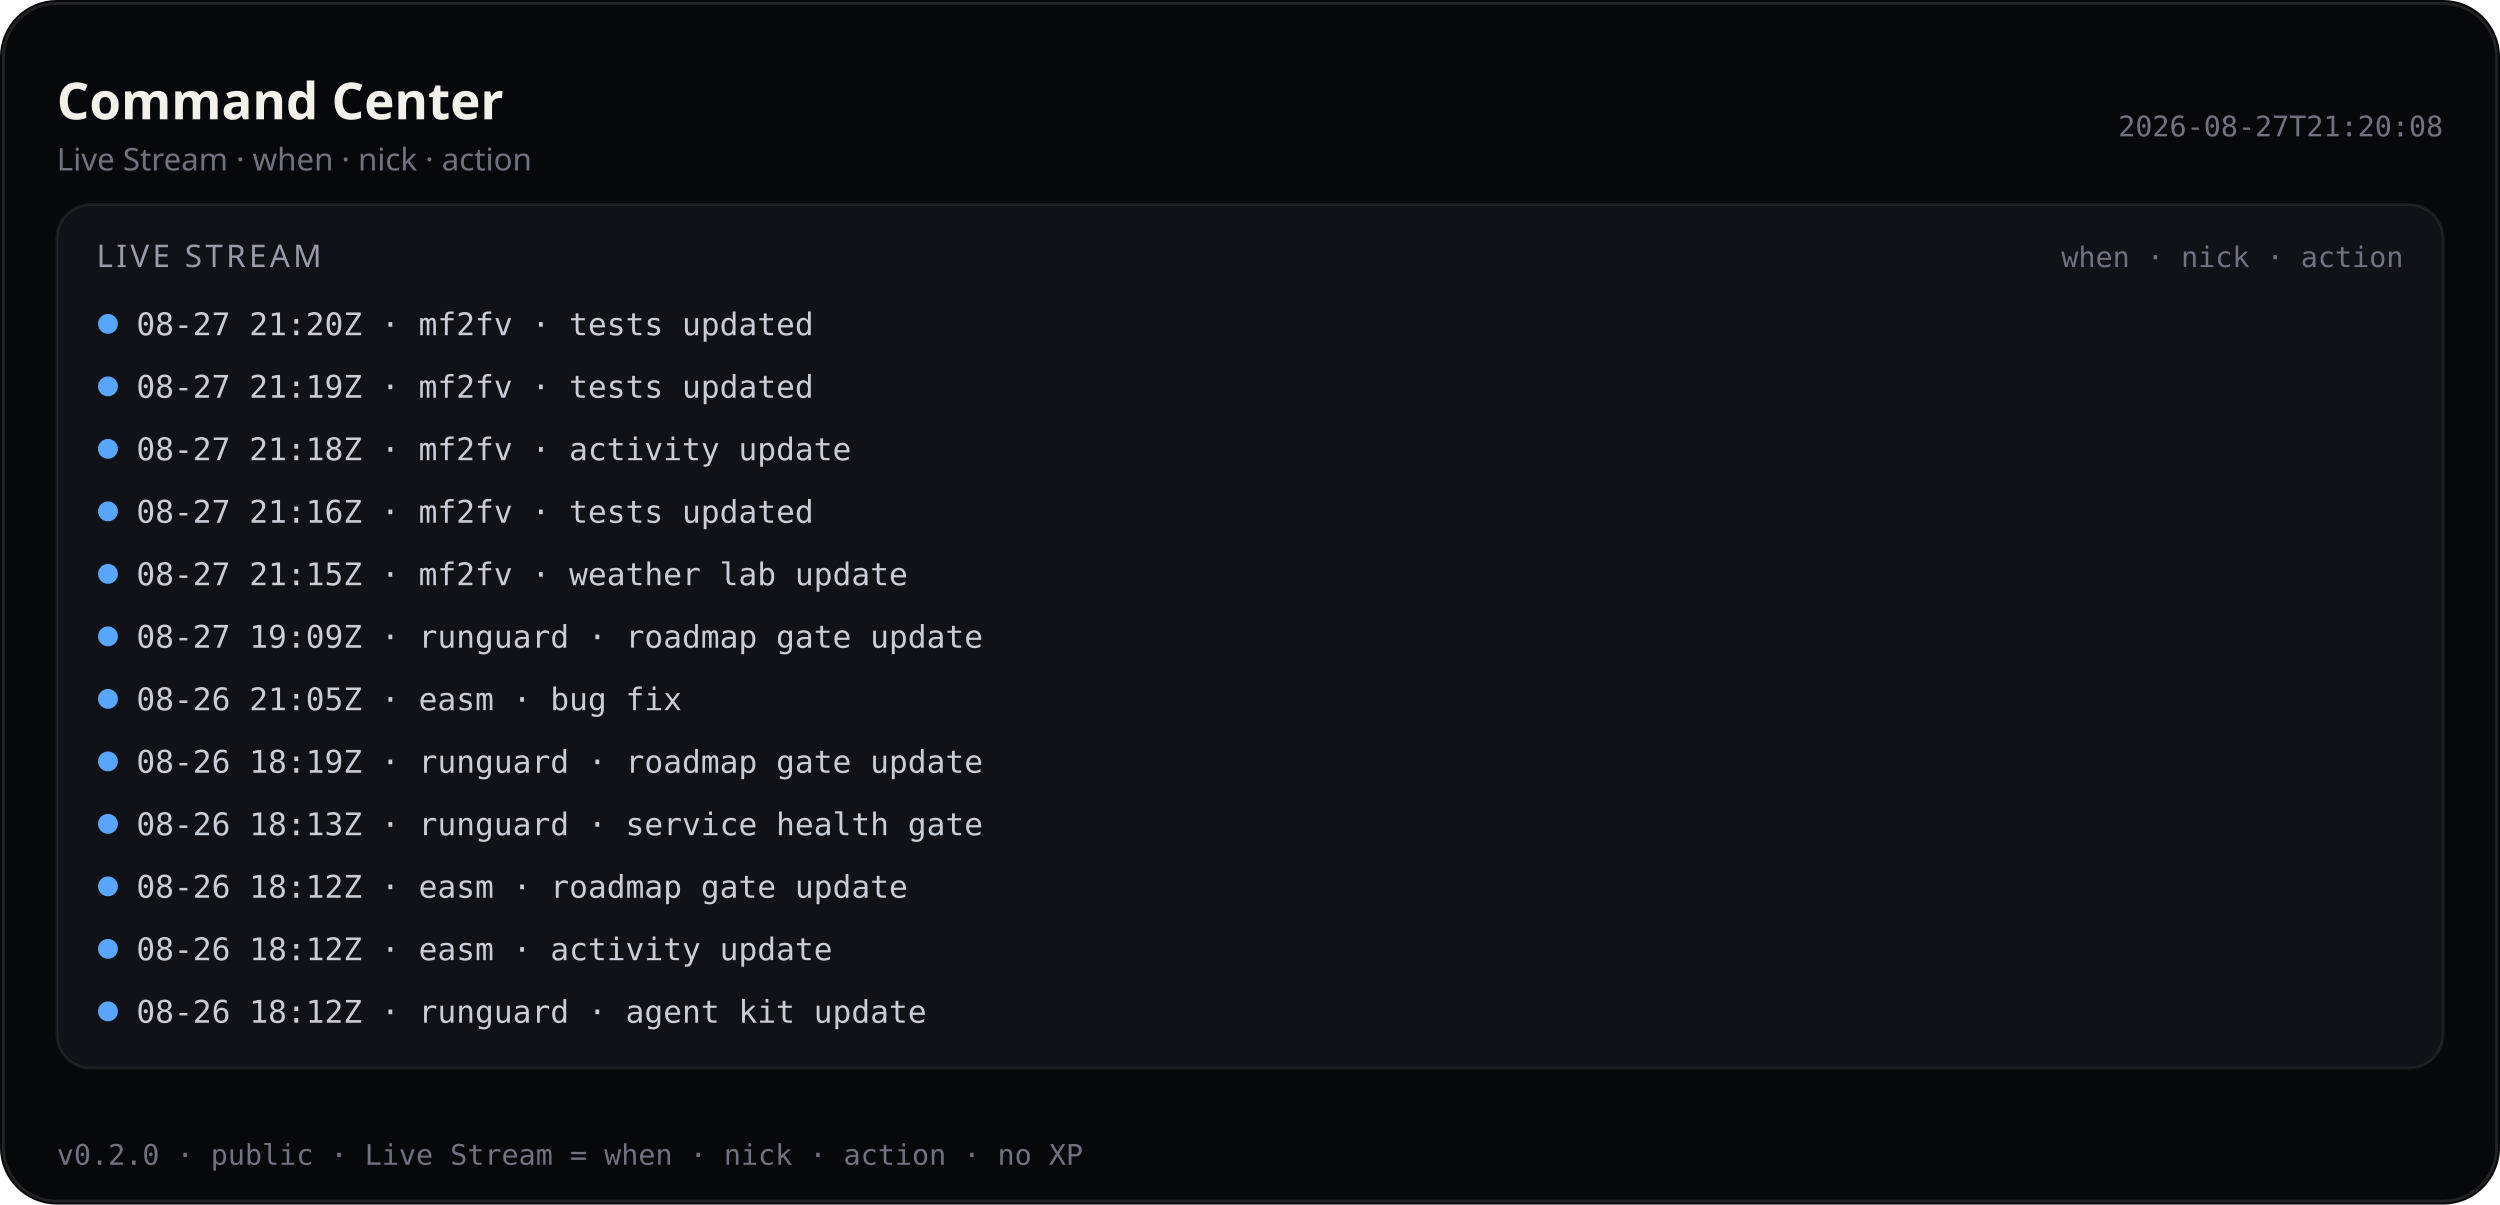
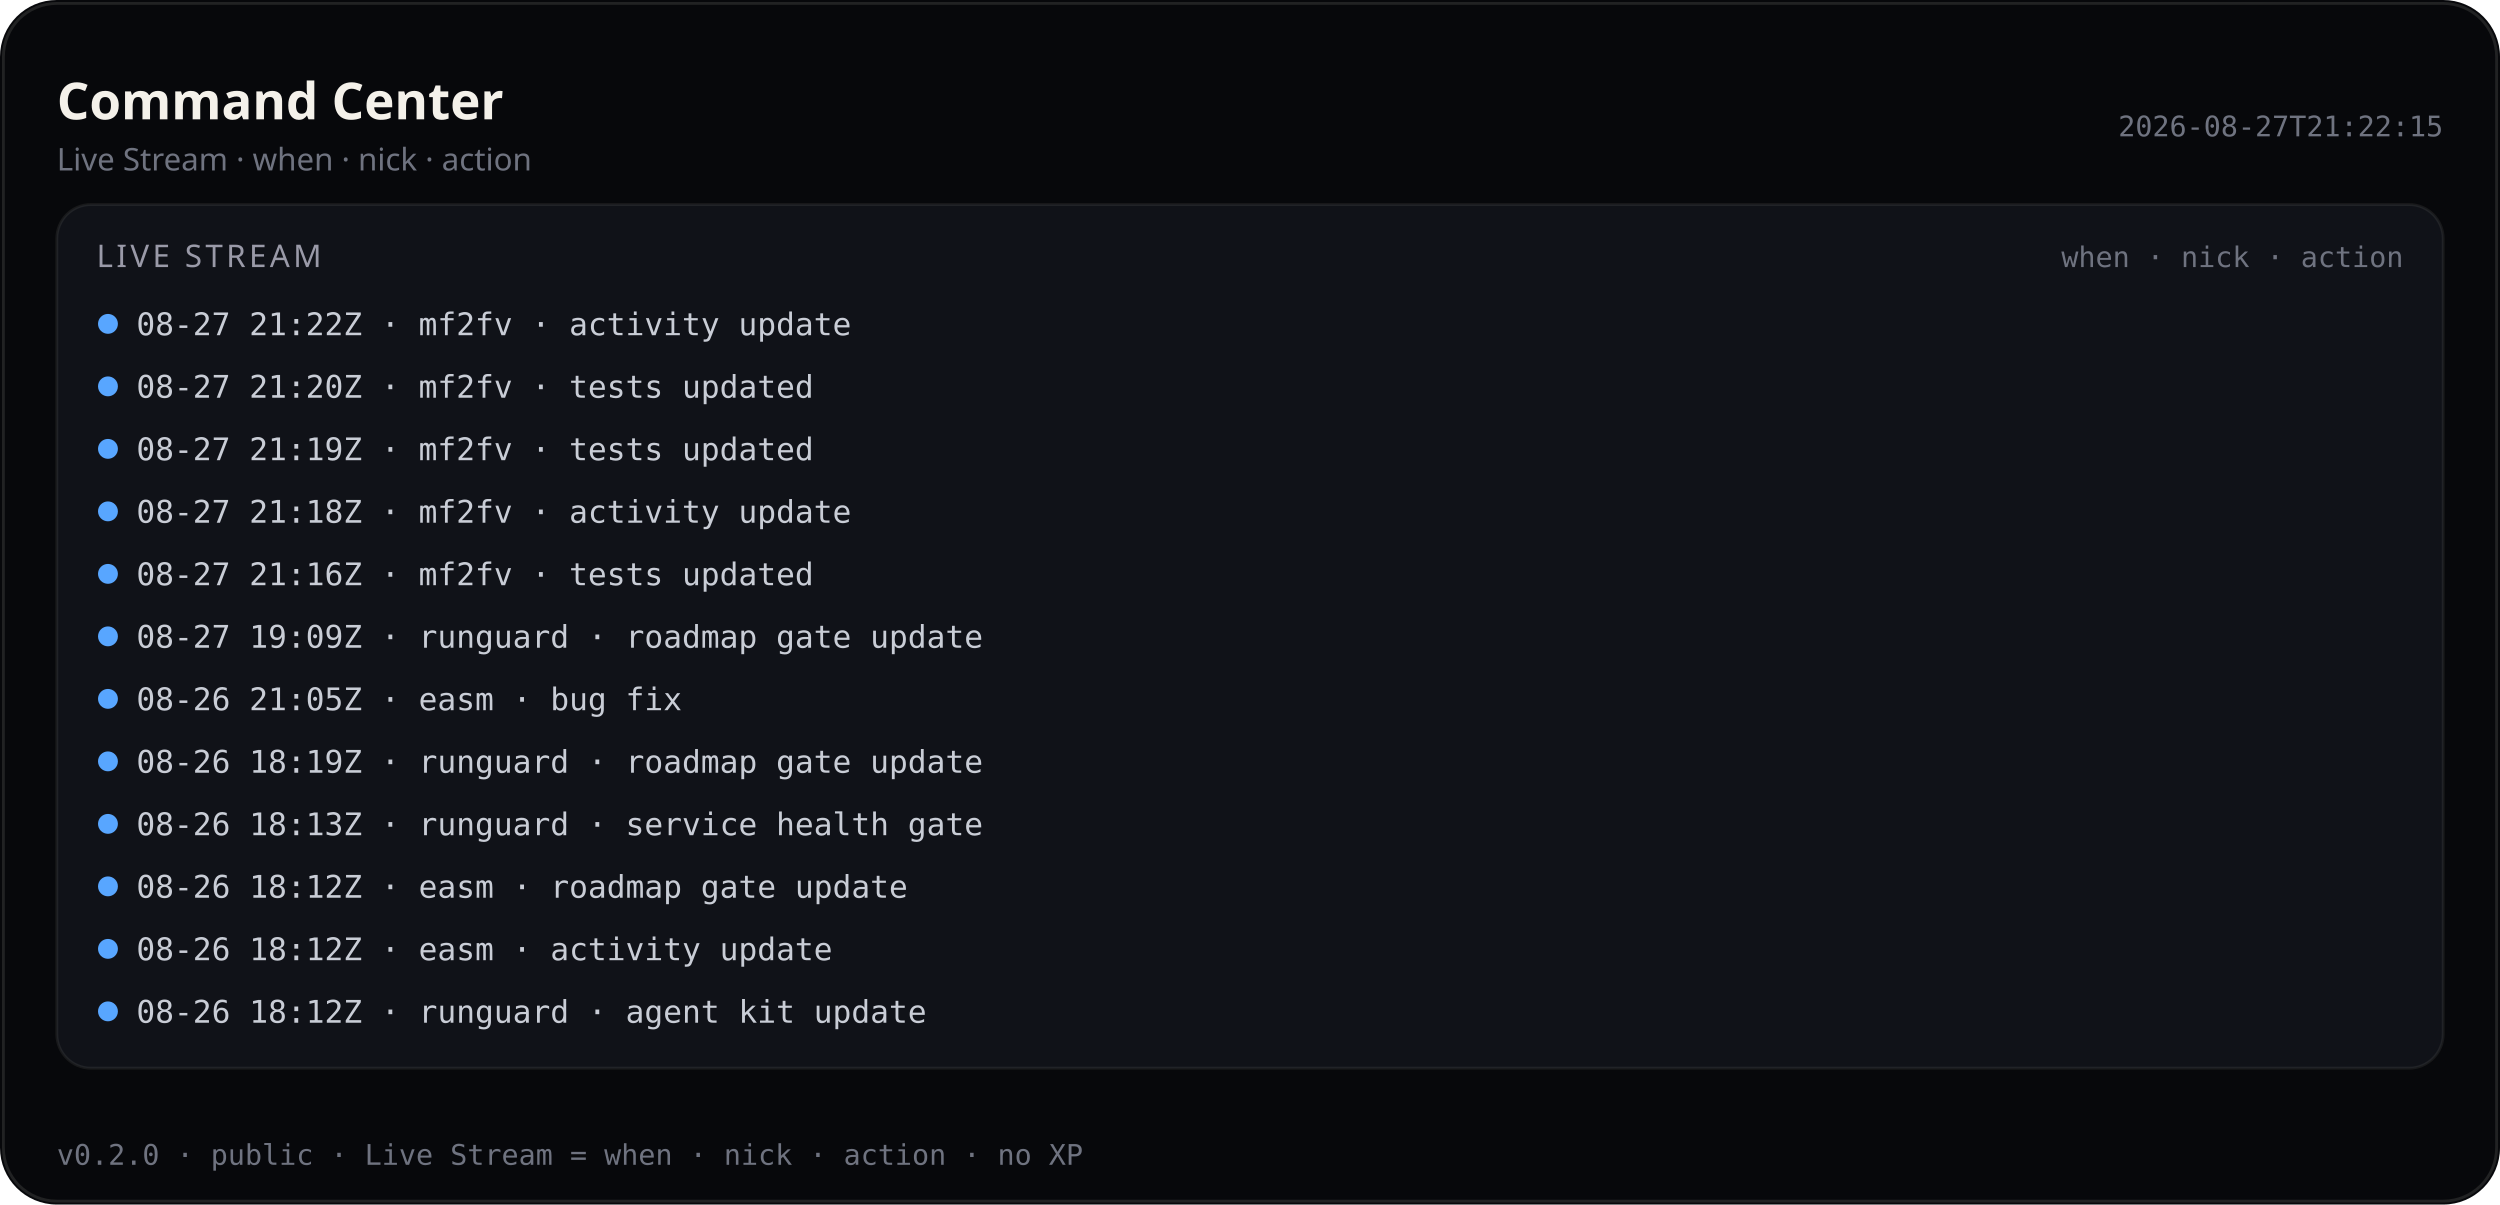
<svg xmlns="http://www.w3.org/2000/svg" viewBox="0 0 880 424" width="880" height="424" role="img" aria-label="Command Center — Live Stream (public)">
  <rect width="880" height="424" rx="20" fill="#07080b" />
  <rect x="1.2" y="1.2" width="877.6" height="421.6" rx="18.8" fill="none" stroke="rgba(232,228,214,0.12)" />
  <text x="20" y="42" fill="#f4f1ea" font-size="18" font-family="ui-sans-serif, system-ui, sans-serif" font-weight="600">Command Center</text>
  <text x="20" y="60" fill="#6f7380" font-size="11" font-family="ui-sans-serif, system-ui, sans-serif">Live Stream · when · nick · action</text>
-   <text x="860" y="48" fill="#6f7380" font-size="10" text-anchor="end" font-family="ui-monospace, SFMono-Regular, monospace">2026-08-27T21:20:08</text>
+   <text x="860" y="48" fill="#6f7380" font-size="10" text-anchor="end" font-family="ui-monospace, SFMono-Regular, monospace">2026-08-27T21:22:15</text>
  <rect x="20" y="72" width="840" height="304" rx="12" fill="#101218" stroke="rgba(232,228,214,0.08)" />
  <text x="34" y="94" fill="#9a9aa8" font-size="11" font-family="ui-sans-serif, system-ui, sans-serif" letter-spacing="1.2">LIVE STREAM</text>
  <text x="846" y="94" fill="#6f7380" font-size="10" text-anchor="end" font-family="ui-monospace, SFMono-Regular, monospace">when · nick · action</text>
  <defs>
    <clipPath id="live-stream-clip-pub">
      <rect x="20" y="72" width="840" height="304" />
    </clipPath>
  </defs>
  <g clip-path="url(#live-stream-clip-pub)">
    <circle cx="38" cy="114" r="3.5" fill="#58a6ff" />
-     <text x="48" y="118" fill="#c9cdd6" font-size="11" font-family="ui-monospace, SFMono-Regular, monospace">08-27 21:20Z · mf2fv · tests updated</text>
+     <text x="48" y="118" fill="#c9cdd6" font-size="11" font-family="ui-monospace, SFMono-Regular, monospace">08-27 21:22Z · mf2fv · activity update</text>
    <circle cx="38" cy="136" r="3.5" fill="#58a6ff" />
-     <text x="48" y="140" fill="#c9cdd6" font-size="11" font-family="ui-monospace, SFMono-Regular, monospace">08-27 21:19Z · mf2fv · tests updated</text>
+     <text x="48" y="140" fill="#c9cdd6" font-size="11" font-family="ui-monospace, SFMono-Regular, monospace">08-27 21:20Z · mf2fv · tests updated</text>
    <circle cx="38" cy="158" r="3.5" fill="#58a6ff" />
-     <text x="48" y="162" fill="#c9cdd6" font-size="11" font-family="ui-monospace, SFMono-Regular, monospace">08-27 21:18Z · mf2fv · activity update</text>
+     <text x="48" y="162" fill="#c9cdd6" font-size="11" font-family="ui-monospace, SFMono-Regular, monospace">08-27 21:19Z · mf2fv · tests updated</text>
    <circle cx="38" cy="180" r="3.5" fill="#58a6ff" />
-     <text x="48" y="184" fill="#c9cdd6" font-size="11" font-family="ui-monospace, SFMono-Regular, monospace">08-27 21:16Z · mf2fv · tests updated</text>
+     <text x="48" y="184" fill="#c9cdd6" font-size="11" font-family="ui-monospace, SFMono-Regular, monospace">08-27 21:18Z · mf2fv · activity update</text>
    <circle cx="38" cy="202" r="3.5" fill="#58a6ff" />
-     <text x="48" y="206" fill="#c9cdd6" font-size="11" font-family="ui-monospace, SFMono-Regular, monospace">08-27 21:15Z · mf2fv · weather lab update</text>
+     <text x="48" y="206" fill="#c9cdd6" font-size="11" font-family="ui-monospace, SFMono-Regular, monospace">08-27 21:16Z · mf2fv · tests updated</text>
    <circle cx="38" cy="224" r="3.5" fill="#58a6ff" />
    <text x="48" y="228" fill="#c9cdd6" font-size="11" font-family="ui-monospace, SFMono-Regular, monospace">08-27 19:09Z · runguard · roadmap gate update</text>
    <circle cx="38" cy="246" r="3.5" fill="#58a6ff" />
    <text x="48" y="250" fill="#c9cdd6" font-size="11" font-family="ui-monospace, SFMono-Regular, monospace">08-26 21:05Z · easm · bug fix</text>
    <circle cx="38" cy="268" r="3.5" fill="#58a6ff" />
    <text x="48" y="272" fill="#c9cdd6" font-size="11" font-family="ui-monospace, SFMono-Regular, monospace">08-26 18:19Z · runguard · roadmap gate update</text>
    <circle cx="38" cy="290" r="3.5" fill="#58a6ff" />
    <text x="48" y="294" fill="#c9cdd6" font-size="11" font-family="ui-monospace, SFMono-Regular, monospace">08-26 18:13Z · runguard · service health gate</text>
    <circle cx="38" cy="312" r="3.5" fill="#58a6ff" />
    <text x="48" y="316" fill="#c9cdd6" font-size="11" font-family="ui-monospace, SFMono-Regular, monospace">08-26 18:12Z · easm · roadmap gate update</text>
    <circle cx="38" cy="334" r="3.5" fill="#58a6ff" />
    <text x="48" y="338" fill="#c9cdd6" font-size="11" font-family="ui-monospace, SFMono-Regular, monospace">08-26 18:12Z · easm · activity update</text>
    <circle cx="38" cy="356" r="3.5" fill="#58a6ff" />
    <text x="48" y="360" fill="#c9cdd6" font-size="11" font-family="ui-monospace, SFMono-Regular, monospace">08-26 18:12Z · runguard · agent kit update</text>
  </g>
  <text x="20" y="410" fill="#6f7380" font-size="10" font-family="ui-monospace, SFMono-Regular, monospace">v0.2.0 · public · Live Stream = when · nick · action · no XP</text>
</svg>
